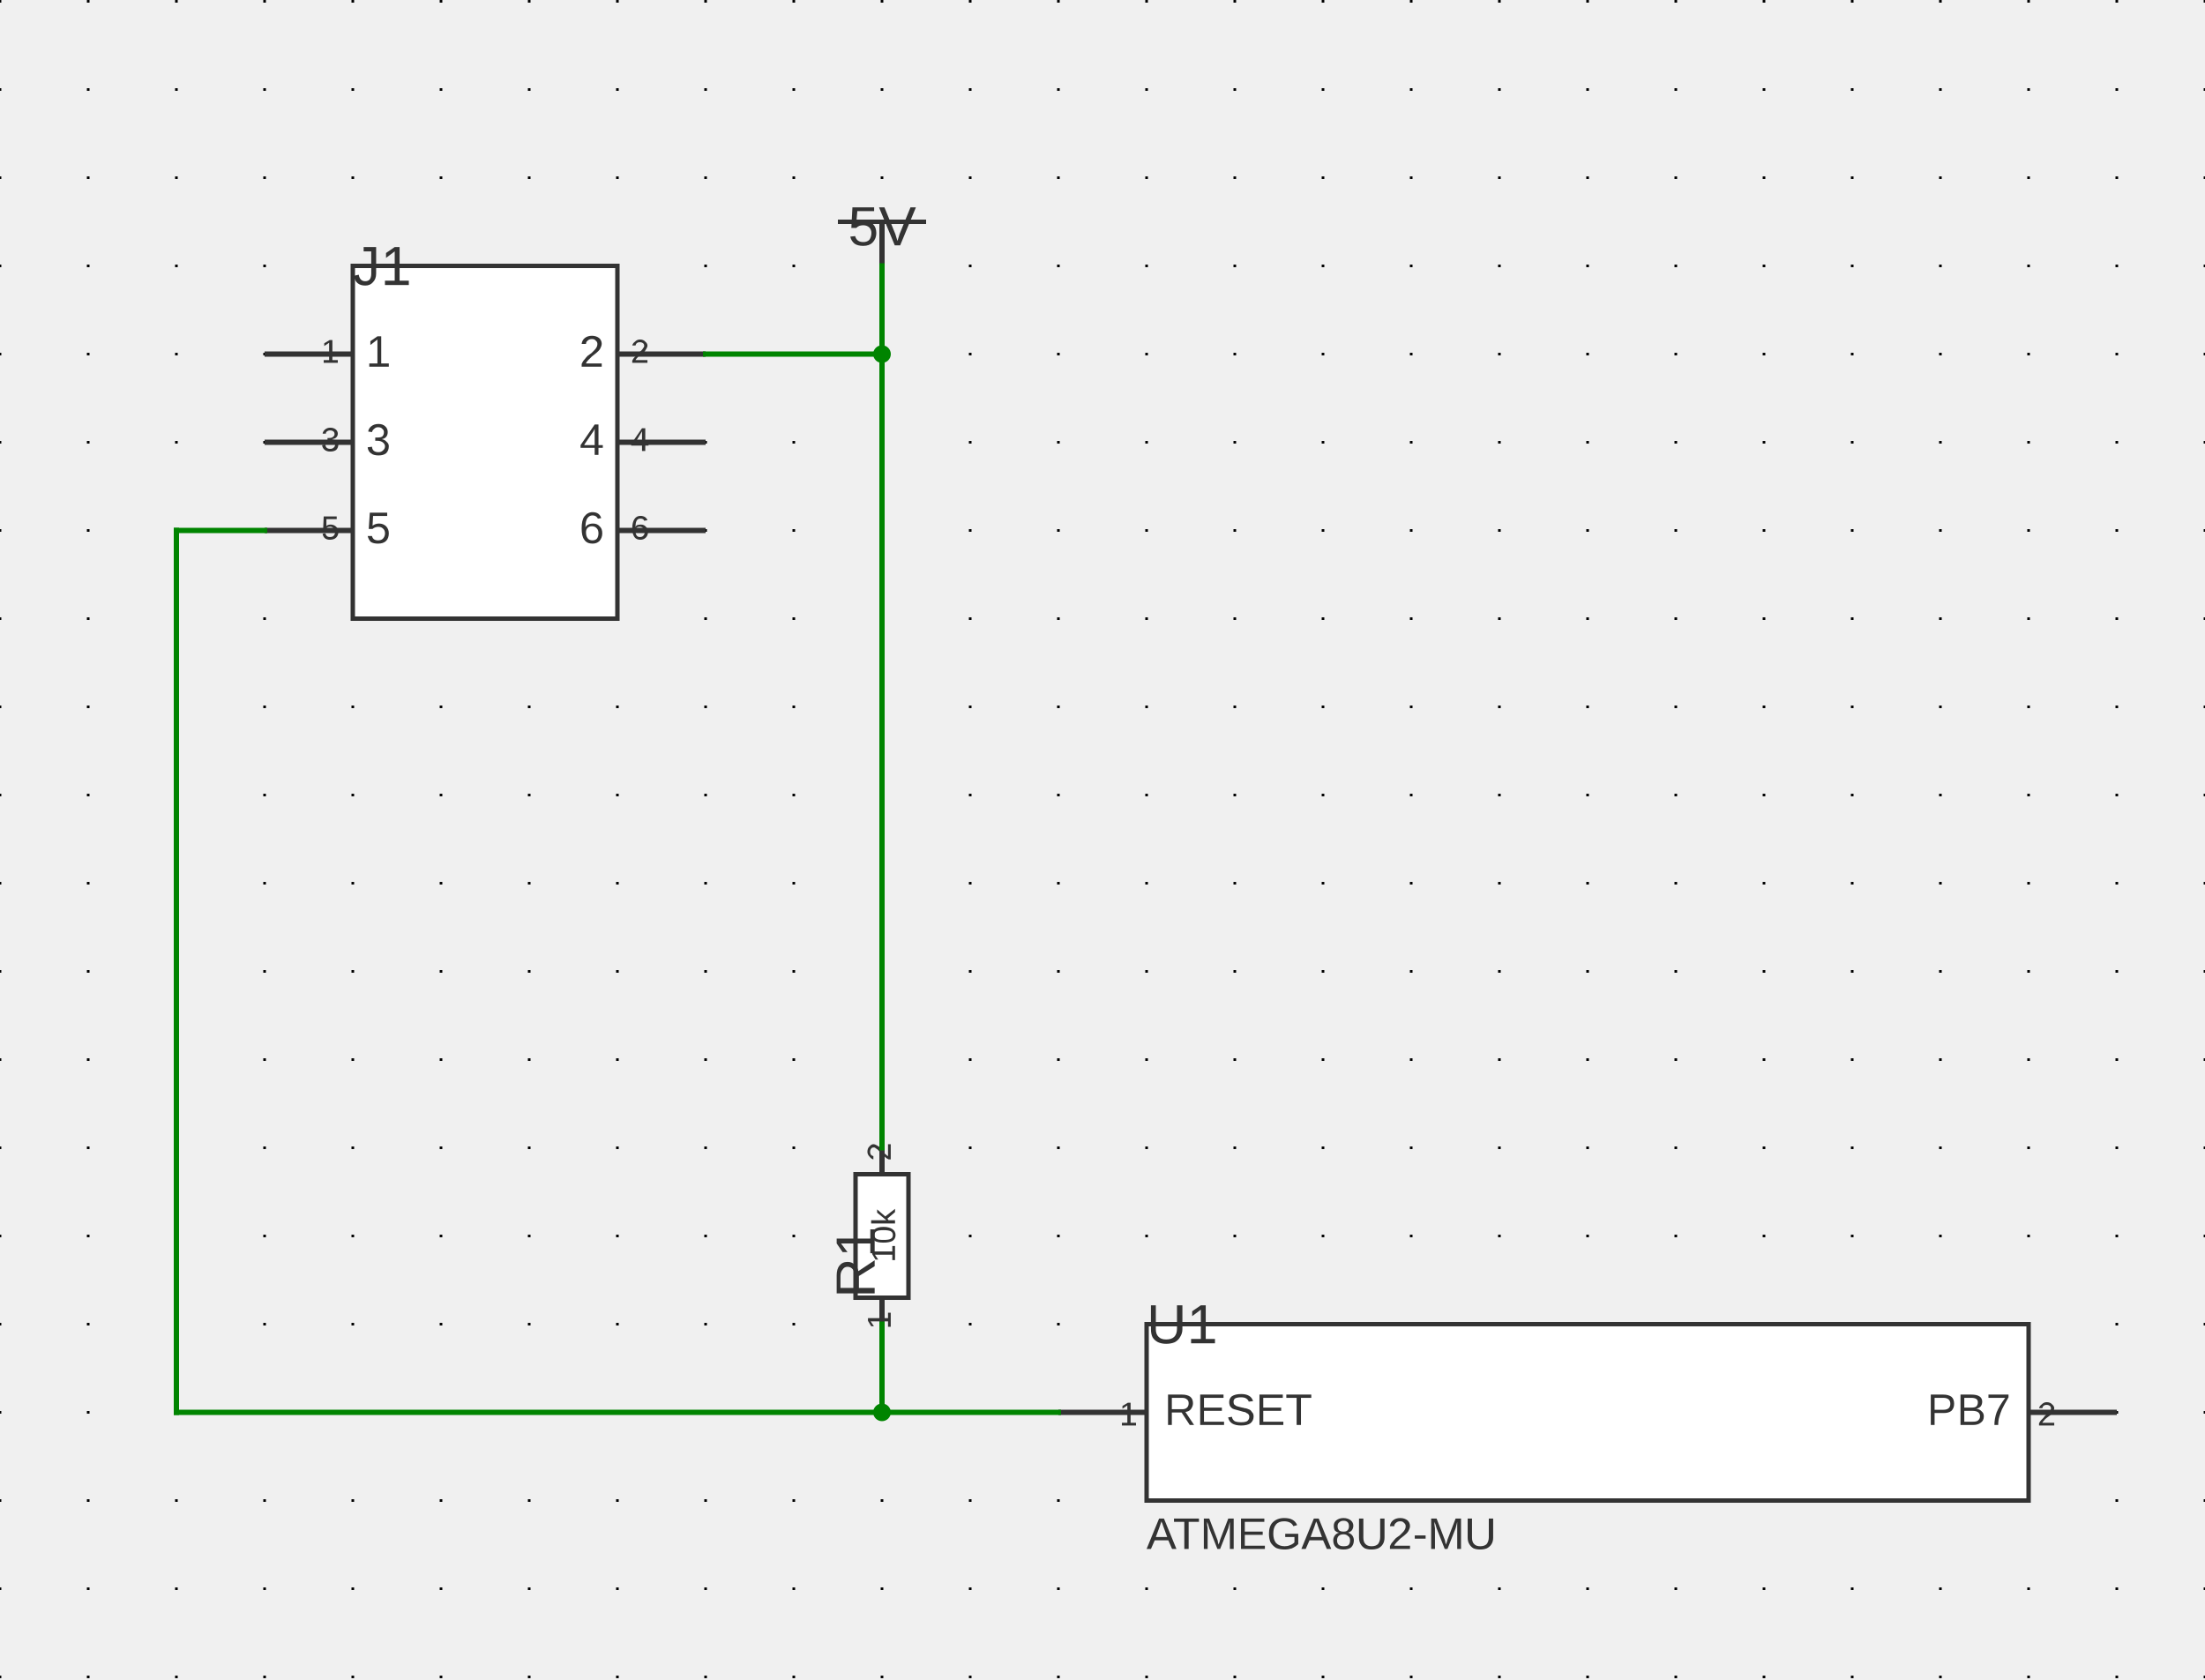
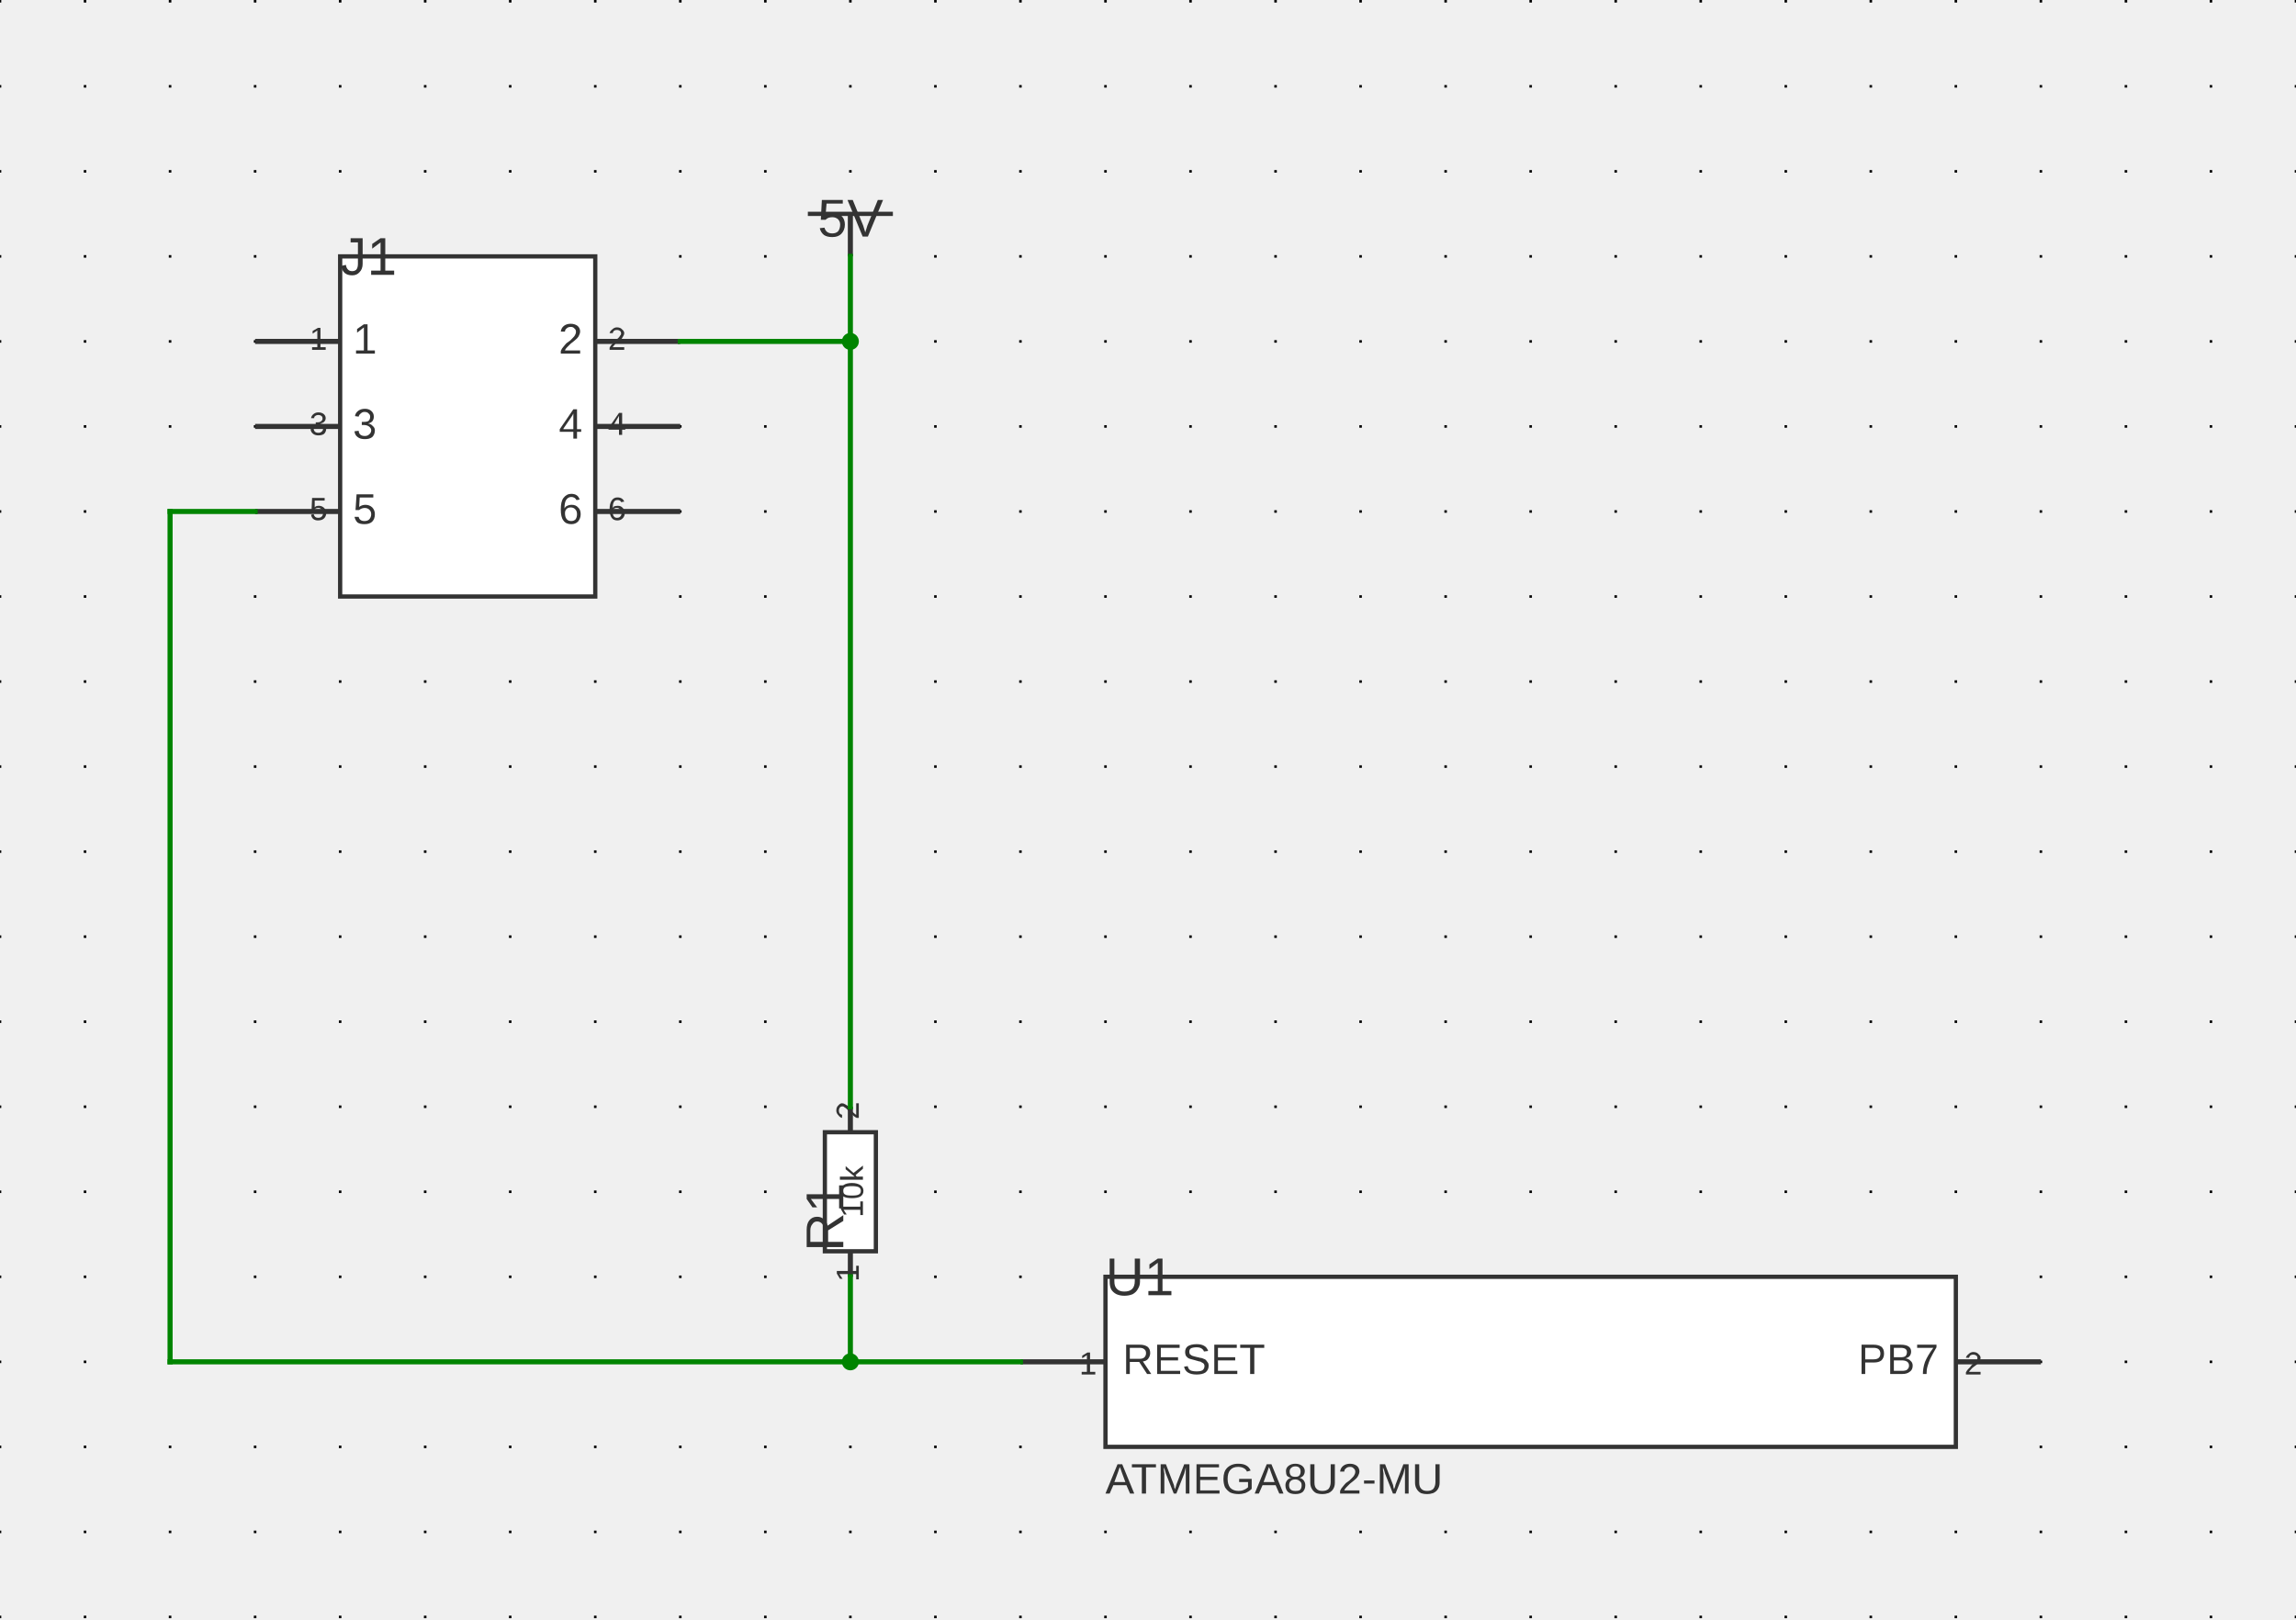
- <svg xmlns="http://www.w3.org/2000/svg" xmlns:ns1="http://svgjs.dev/svgjs" version="1.1" width="599.96" height="457.05" viewBox="-2.54 -2.578 63.5 48.374">
-   <g id="sheet-0" transform="matrix(1,0,0,1,0,0)">
-     <g transform="matrix(1,0,0,1,0,0)">
-       <g transform="matrix(1,0,0,1,0,0)">
-         <path d="M -2.54 -2.578 L -2.54 45.796 M 0 -2.578 L 0 45.796 M 2.54 -2.578 L 2.54 45.796 M 5.08 -2.578 L 5.08 45.796 M 7.62 -2.578 L 7.62 45.796 M 10.16 -2.578 L 10.16 45.796 M 12.7 -2.578 L 12.7 45.796 M 15.24 -2.578 L 15.24 45.796 M 17.78 -2.578 L 17.78 45.796 M 20.32 -2.578 L 20.32 45.796 M 22.86 -2.578 L 22.86 45.796 M 25.4 -2.578 L 25.4 45.796 M 27.94 -2.578 L 27.94 45.796 M 30.48 -2.578 L 30.48 45.796 M 33.02 -2.578 L 33.02 45.796 M 35.56 -2.578 L 35.56 45.796 M 38.1 -2.578 L 38.1 45.796 M 40.64 -2.578 L 40.64 45.796 M 43.18 -2.578 L 43.18 45.796 M 45.72 -2.578 L 45.72 45.796 M 48.26 -2.578 L 48.26 45.796 M 50.8 -2.578 L 50.8 45.796 M 53.34 -2.578 L 53.34 45.796 M 55.88 -2.578 L 55.88 45.796 M 58.42 -2.578 L 58.42 45.796 M 60.96 -2.578 L 60.96 45.796" stroke-dasharray="0.076,2.464" stroke-width="0.076" stroke="#000000" />
+ <svg xmlns="http://www.w3.org/2000/svg" xmlns:ns1="http://svgjs.dev/svgjs" version="1.1" width="647.957" height="457.05" viewBox="-2.54 -2.578 68.58 48.374">
+   <g id="sheet-0" class="sheet" transform="matrix(1,0,0,1,0,0)">
+     <g class="sheet-elements" transform="matrix(1,0,0,1,0,0)">
+       <g transform="matrix(1,0,0,1,0,0)" class="grid">
+         <path d="M -2.54 -2.578 L -2.54 45.796 M 0 -2.578 L 0 45.796 M 2.54 -2.578 L 2.54 45.796 M 5.08 -2.578 L 5.08 45.796 M 7.62 -2.578 L 7.62 45.796 M 10.16 -2.578 L 10.16 45.796 M 12.7 -2.578 L 12.7 45.796 M 15.24 -2.578 L 15.24 45.796 M 17.78 -2.578 L 17.78 45.796 M 20.32 -2.578 L 20.32 45.796 M 22.86 -2.578 L 22.86 45.796 M 25.4 -2.578 L 25.4 45.796 M 27.94 -2.578 L 27.94 45.796 M 30.48 -2.578 L 30.48 45.796 M 33.02 -2.578 L 33.02 45.796 M 35.56 -2.578 L 35.56 45.796 M 38.1 -2.578 L 38.1 45.796 M 40.64 -2.578 L 40.64 45.796 M 43.18 -2.578 L 43.18 45.796 M 45.72 -2.578 L 45.72 45.796 M 48.26 -2.578 L 48.26 45.796 M 50.8 -2.578 L 50.8 45.796 M 53.34 -2.578 L 53.34 45.796 M 55.88 -2.578 L 55.88 45.796 M 58.42 -2.578 L 58.42 45.796 M 60.96 -2.578 L 60.96 45.796 M 63.5 -2.578 L 63.5 45.796 M 66.04 -2.578 L 66.04 45.796" stroke-dasharray="0.076,2.464" stroke-width="0.076" stroke="#000000" />
      </g>
      <g transform="matrix(1,0,0,1,43.18,38.1)">
        <g>
          <path d="M -12.7 -2.54 L 12.7 -2.54 L 12.7 2.54 L -12.7 2.54 Z" stroke-width="0.127" stroke="#333333" fill="#ffffff" />
          <path d="M -15.24 0 L -12.7 0" stroke-width="0.152" stroke="#333333" />
          <path d="M 15.24 0 L 12.7 0" stroke-width="0.152" stroke="#333333" />
          <g transform="matrix(1,0,0,1,-12.192,0)">
            <text fill="#333333" font-family="Arial" font-size="1.28" text-anchor="start" dominant-baseline="middle" font-weight="regular" transform="matrix(1,0,0,1,0,0)" ns1:data="{&quot;leading&quot;:&quot;1.3&quot;}">
              <tspan dy="0" x="0" ns1:data="{&quot;newLined&quot;:true}">RESET</tspan>
            </text>
          </g>
          <g transform="matrix(1,0,0,1,-12.954,-0.254)">
            <text fill="#333333" font-family="Arial" font-size="0.96" text-anchor="end" dominant-baseline="text-top" font-weight="regular" transform="matrix(1,0,0,1,0,0)" ns1:data="{&quot;leading&quot;:&quot;1.3&quot;}">
              <tspan dy="0" x="0" ns1:data="{&quot;newLined&quot;:true}">1</tspan>
            </text>
          </g>
          <g transform="matrix(1,0,0,1,12.192,0)">
            <text fill="#333333" font-family="Arial" font-size="1.28" text-anchor="end" dominant-baseline="middle" font-weight="regular" transform="matrix(1,0,0,1,0,0)" ns1:data="{&quot;leading&quot;:&quot;1.3&quot;}">
              <tspan dy="0" x="0" ns1:data="{&quot;newLined&quot;:true}">PB7</tspan>
            </text>
          </g>
          <g transform="matrix(1,0,0,1,12.954,-0.254)">
            <text fill="#333333" font-family="Arial" font-size="0.96" text-anchor="start" dominant-baseline="text-top" font-weight="regular" transform="matrix(1,0,0,1,0,0)" ns1:data="{&quot;leading&quot;:&quot;1.3&quot;}">
              <tspan dy="0" x="0" ns1:data="{&quot;newLined&quot;:true}">2</tspan>
            </text>
          </g>
          <g transform="matrix(1,0,0,1,-12.7,-3.048)">
            <text fill="#333333" font-family="Arial" font-size="1.6" text-anchor="start" dominant-baseline="text-top" font-weight="regular" transform="matrix(1,0,0,1,0,0)" ns1:data="{&quot;leading&quot;:&quot;1.3&quot;}">
              <tspan dy="0" x="0" ns1:data="{&quot;newLined&quot;:true}">U1</tspan>
            </text>
          </g>
          <g transform="matrix(1,0,0,1,-12.7,3.048)">
            <text fill="#333333" font-family="Arial" font-size="1.28" text-anchor="start" dominant-baseline="hanging" font-weight="regular" transform="matrix(1,0,0,1,0,0)" ns1:data="{&quot;leading&quot;:&quot;1.3&quot;}">
              <tspan dy="0" x="0" ns1:data="{&quot;newLined&quot;:true}">ATMEGA8U2-MU</tspan>
            </text>
          </g>
        </g>
      </g>
      <g transform="matrix(1,0,0,1,11.43,10.16)">
        <g>
          <path d="M -3.81 -5.08 L 3.81 -5.08 L 3.81 5.08 L -3.81 5.08 Z" stroke-width="0.127" stroke="#333333" fill="#ffffff" />
          <path d="M -0.254 -2.54 A 1.016 1.016 0 1 1 -0.254 -2.54  Z" stroke-width="0.127" stroke="#333333" fill="#ffffff" />
          <path d="M -0.254 0 A 1.016 1.016 0 1 1 -0.254 -0  Z" stroke-width="0.127" stroke="#333333" fill="#ffffff" />
          <path d="M -0.254 2.54 A 1.016 1.016 0 1 1 -0.254 2.54  Z" stroke-width="0.127" stroke="#333333" fill="#ffffff" />
          <path d="M 2.286 -2.54 A 1.016 1.016 0 1 1 2.286 -2.54  Z" stroke-width="0.127" stroke="#333333" fill="#ffffff" />
          <path d="M 2.286 0 A 1.016 1.016 0 1 1 2.286 -0  Z" stroke-width="0.127" stroke="#333333" fill="#ffffff" />
          <path d="M 2.286 2.54 A 1.016 1.016 0 1 1 2.286 2.54  Z" stroke-width="0.127" stroke="#333333" fill="#ffffff" />
          <path d="M -6.35 -2.54 L -3.81 -2.54" stroke-width="0.152" stroke="#333333" />
          <path d="M -6.35 0 L -3.81 0" stroke-width="0.152" stroke="#333333" />
          <path d="M -6.35 2.54 L -3.81 2.54" stroke-width="0.152" stroke="#333333" />
          <path d="M 6.35 -2.54 L 3.81 -2.54" stroke-width="0.152" stroke="#333333" />
          <path d="M 6.35 0 L 3.81 0" stroke-width="0.152" stroke="#333333" />
          <path d="M 6.35 2.54 L 3.81 2.54" stroke-width="0.152" stroke="#333333" />
          <g transform="matrix(1,0,0,1,-3.429,-2.54)">
            <text fill="#333333" font-family="Arial" font-size="1.28" text-anchor="start" dominant-baseline="middle" font-weight="regular" transform="matrix(1,0,0,1,0,0)" ns1:data="{&quot;leading&quot;:&quot;1.3&quot;}">
              <tspan dy="0" x="0" ns1:data="{&quot;newLined&quot;:true}">1</tspan>
            </text>
          </g>
          <g transform="matrix(1,0,0,1,-4.191,-2.921)">
            <text fill="#333333" font-family="Arial" font-size="0.96" text-anchor="end" dominant-baseline="text-top" font-weight="regular" transform="matrix(1,0,0,1,0,0)" ns1:data="{&quot;leading&quot;:&quot;1.3&quot;}">
              <tspan dy="0" x="0" ns1:data="{&quot;newLined&quot;:true}">1</tspan>
            </text>
          </g>
          <g transform="matrix(1,0,0,1,-3.429,0)">
            <text fill="#333333" font-family="Arial" font-size="1.28" text-anchor="start" dominant-baseline="middle" font-weight="regular" transform="matrix(1,0,0,1,0,0)" ns1:data="{&quot;leading&quot;:&quot;1.3&quot;}">
              <tspan dy="0" x="0" ns1:data="{&quot;newLined&quot;:true}">3</tspan>
            </text>
          </g>
          <g transform="matrix(1,0,0,1,-4.191,-0.381)">
            <text fill="#333333" font-family="Arial" font-size="0.96" text-anchor="end" dominant-baseline="text-top" font-weight="regular" transform="matrix(1,0,0,1,0,0)" ns1:data="{&quot;leading&quot;:&quot;1.3&quot;}">
              <tspan dy="0" x="0" ns1:data="{&quot;newLined&quot;:true}">3</tspan>
            </text>
          </g>
          <g transform="matrix(1,0,0,1,-3.429,2.54)">
            <text fill="#333333" font-family="Arial" font-size="1.28" text-anchor="start" dominant-baseline="middle" font-weight="regular" transform="matrix(1,0,0,1,0,0)" ns1:data="{&quot;leading&quot;:&quot;1.3&quot;}">
              <tspan dy="0" x="0" ns1:data="{&quot;newLined&quot;:true}">5</tspan>
            </text>
          </g>
          <g transform="matrix(1,0,0,1,-4.191,2.159)">
            <text fill="#333333" font-family="Arial" font-size="0.96" text-anchor="end" dominant-baseline="text-top" font-weight="regular" transform="matrix(1,0,0,1,0,0)" ns1:data="{&quot;leading&quot;:&quot;1.3&quot;}">
              <tspan dy="0" x="0" ns1:data="{&quot;newLined&quot;:true}">5</tspan>
            </text>
          </g>
          <g transform="matrix(1,0,0,1,3.429,-2.54)">
            <text fill="#333333" font-family="Arial" font-size="1.28" text-anchor="end" dominant-baseline="middle" font-weight="regular" transform="matrix(1,0,0,1,0,0)" ns1:data="{&quot;leading&quot;:&quot;1.3&quot;}">
              <tspan dy="0" x="0" ns1:data="{&quot;newLined&quot;:true}">2</tspan>
            </text>
          </g>
          <g transform="matrix(1,0,0,1,4.191,-2.921)">
            <text fill="#333333" font-family="Arial" font-size="0.96" text-anchor="start" dominant-baseline="text-top" font-weight="regular" transform="matrix(1,0,0,1,0,0)" ns1:data="{&quot;leading&quot;:&quot;1.3&quot;}">
              <tspan dy="0" x="0" ns1:data="{&quot;newLined&quot;:true}">2</tspan>
            </text>
          </g>
          <g transform="matrix(1,0,0,1,3.429,0)">
            <text fill="#333333" font-family="Arial" font-size="1.28" text-anchor="end" dominant-baseline="middle" font-weight="regular" transform="matrix(1,0,0,1,0,0)" ns1:data="{&quot;leading&quot;:&quot;1.3&quot;}">
              <tspan dy="0" x="0" ns1:data="{&quot;newLined&quot;:true}">4</tspan>
            </text>
          </g>
          <g transform="matrix(1,0,0,1,4.191,-0.381)">
            <text fill="#333333" font-family="Arial" font-size="0.96" text-anchor="start" dominant-baseline="text-top" font-weight="regular" transform="matrix(1,0,0,1,0,0)" ns1:data="{&quot;leading&quot;:&quot;1.3&quot;}">
              <tspan dy="0" x="0" ns1:data="{&quot;newLined&quot;:true}">4</tspan>
            </text>
          </g>
          <g transform="matrix(1,0,0,1,3.429,2.54)">
            <text fill="#333333" font-family="Arial" font-size="1.28" text-anchor="end" dominant-baseline="middle" font-weight="regular" transform="matrix(1,0,0,1,0,0)" ns1:data="{&quot;leading&quot;:&quot;1.3&quot;}">
              <tspan dy="0" x="0" ns1:data="{&quot;newLined&quot;:true}">6</tspan>
            </text>
          </g>
          <g transform="matrix(1,0,0,1,4.191,2.159)">
            <text fill="#333333" font-family="Arial" font-size="0.96" text-anchor="start" dominant-baseline="text-top" font-weight="regular" transform="matrix(1,0,0,1,0,0)" ns1:data="{&quot;leading&quot;:&quot;1.3&quot;}">
              <tspan dy="0" x="0" ns1:data="{&quot;newLined&quot;:true}">6</tspan>
            </text>
          </g>
          <g transform="matrix(1,0,0,1,-3.81,-5.588)">
            <text fill="#333333" font-family="Arial" font-size="1.6" text-anchor="start" dominant-baseline="text-top" font-weight="regular" transform="matrix(1,0,0,1,0,0)" ns1:data="{&quot;leading&quot;:&quot;1.3&quot;}">
              <tspan dy="0" x="0" ns1:data="{&quot;newLined&quot;:true}">J1</tspan>
            </text>
          </g>
        </g>
      </g>
      <g transform="matrix(1,0,0,1,22.86,30.48)">
        <g>
-           <path d="M 0 0 L 0 0" stroke-width="0.152" />
+           <path d="M 0 0 L 0 0" stroke-width="0.152" stroke="#333333" />
        </g>
      </g>
      <g transform="matrix(1,0,0,1,22.86,33.02)">
        <g>
          <path d="M -0.762 1.778 L -0.762 -1.778 L 0.762 -1.778 L 0.762 1.778 Z" stroke-width="0.127" stroke="#333333" fill="#ffffff" />
          <path d="M 0 2.54 L 0 1.778" stroke-width="0.152" stroke="#333333" />
          <path d="M 0 -2.54 L 0 -1.778" stroke-width="0.152" stroke="#333333" />
          <g transform="matrix(0,-1,1,0,-0.381,2.159)">
            <text fill="#333333" font-family="Arial" font-size="0.96" text-anchor="end" dominant-baseline="text-top" font-weight="regular" transform="matrix(1,0,0,1,0,0)" ns1:data="{&quot;leading&quot;:&quot;1.3&quot;}">
              <tspan dy="0" x="0" ns1:data="{&quot;newLined&quot;:true}">1</tspan>
            </text>
          </g>
          <g transform="matrix(0,-1,1,0,-0.381,-2.159)">
            <text fill="#333333" font-family="Arial" font-size="0.96" text-anchor="start" dominant-baseline="text-top" font-weight="regular" transform="matrix(1,0,0,1,0,0)" ns1:data="{&quot;leading&quot;:&quot;1.3&quot;}">
              <tspan dy="0" x="0" ns1:data="{&quot;newLined&quot;:true}">2</tspan>
            </text>
          </g>
          <g transform="matrix(0,-1,1,0,-1.27,1.778)">
            <text fill="#333333" font-family="Arial" font-size="1.6" text-anchor="start" dominant-baseline="text-top" font-weight="regular" transform="matrix(1,0,0,1,0,0)" ns1:data="{&quot;leading&quot;:&quot;1.3&quot;}">
              <tspan dy="0" x="0" ns1:data="{&quot;newLined&quot;:true}">R1</tspan>
            </text>
          </g>
          <g transform="matrix(0,-1,1,0,0.1016,0)">
            <text fill="#333333" font-family="Arial" font-size="0.96" text-anchor="middle" dominant-baseline="middle" font-weight="regular" transform="matrix(1,0,0,1,0,0)" ns1:data="{&quot;leading&quot;:&quot;1.3&quot;}">
              <tspan dy="0" x="0" ns1:data="{&quot;newLined&quot;:true}">10k</tspan>
            </text>
          </g>
        </g>
      </g>
      <g transform="matrix(1,0,0,1,22.86,3.81)">
        <g>
          <path d="M -1.27 0 L 1.27 0" stroke-width="0.127" stroke="#333333" fill="none" />
          <path d="M 0 1.27 L 0 0" stroke-width="0.152" stroke="#333333" />
          <g transform="matrix(1,0,0,1,0,-0.381)">
            <text fill="#333333" font-family="Arial" font-size="1.6" text-anchor="middle" dominant-baseline="text-top" font-weight="regular" transform="matrix(1,0,0,1,0,0)" ns1:data="{&quot;leading&quot;:&quot;1.3&quot;}">
              <tspan dy="0" x="0" ns1:data="{&quot;newLined&quot;:true}">5V</tspan>
            </text>
          </g>
        </g>
      </g>
      <g>
        <line x1="27.94" y1="38.1" x2="22.86" y2="38.1" stroke-linecap="square" stroke-width="0.152" stroke="#008400" fill="none" />
        <line x1="22.86" y1="38.1" x2="2.54" y2="38.1" stroke-linecap="square" stroke-width="0.152" stroke="#008400" fill="none" />
        <line x1="2.54" y1="38.1" x2="2.54" y2="12.7" stroke-linecap="square" stroke-width="0.152" stroke="#008400" fill="none" />
        <line x1="2.54" y1="12.7" x2="5.08" y2="12.7" stroke-linecap="square" stroke-width="0.152" stroke="#008400" fill="none" />
        <line x1="22.86" y1="38.1" x2="22.86" y2="35.56" stroke-linecap="square" stroke-width="0.152" stroke="#008400" fill="none" />
        <circle r="0.254" cx="0.254" cy="0.254" transform="matrix(1,0,0,1,22.606,37.846)" fill="#008400" stroke="none" />
        <line x1="22.86" y1="7.62" x2="17.78" y2="7.62" stroke-linecap="square" stroke-width="0.152" stroke="#008400" fill="none" />
        <line x1="22.86" y1="5.08" x2="22.86" y2="7.62" stroke-linecap="square" stroke-width="0.152" stroke="#008400" fill="none" />
        <line x1="22.86" y1="7.62" x2="22.86" y2="30.48" stroke-linecap="square" stroke-width="0.152" stroke="#008400" fill="none" />
        <circle r="0.254" cx="0.254" cy="0.254" transform="matrix(1,0,0,1,22.606,7.366)" fill="#008400" stroke="none" />
      </g>
      <g />
    </g>
  </g>
</svg>
